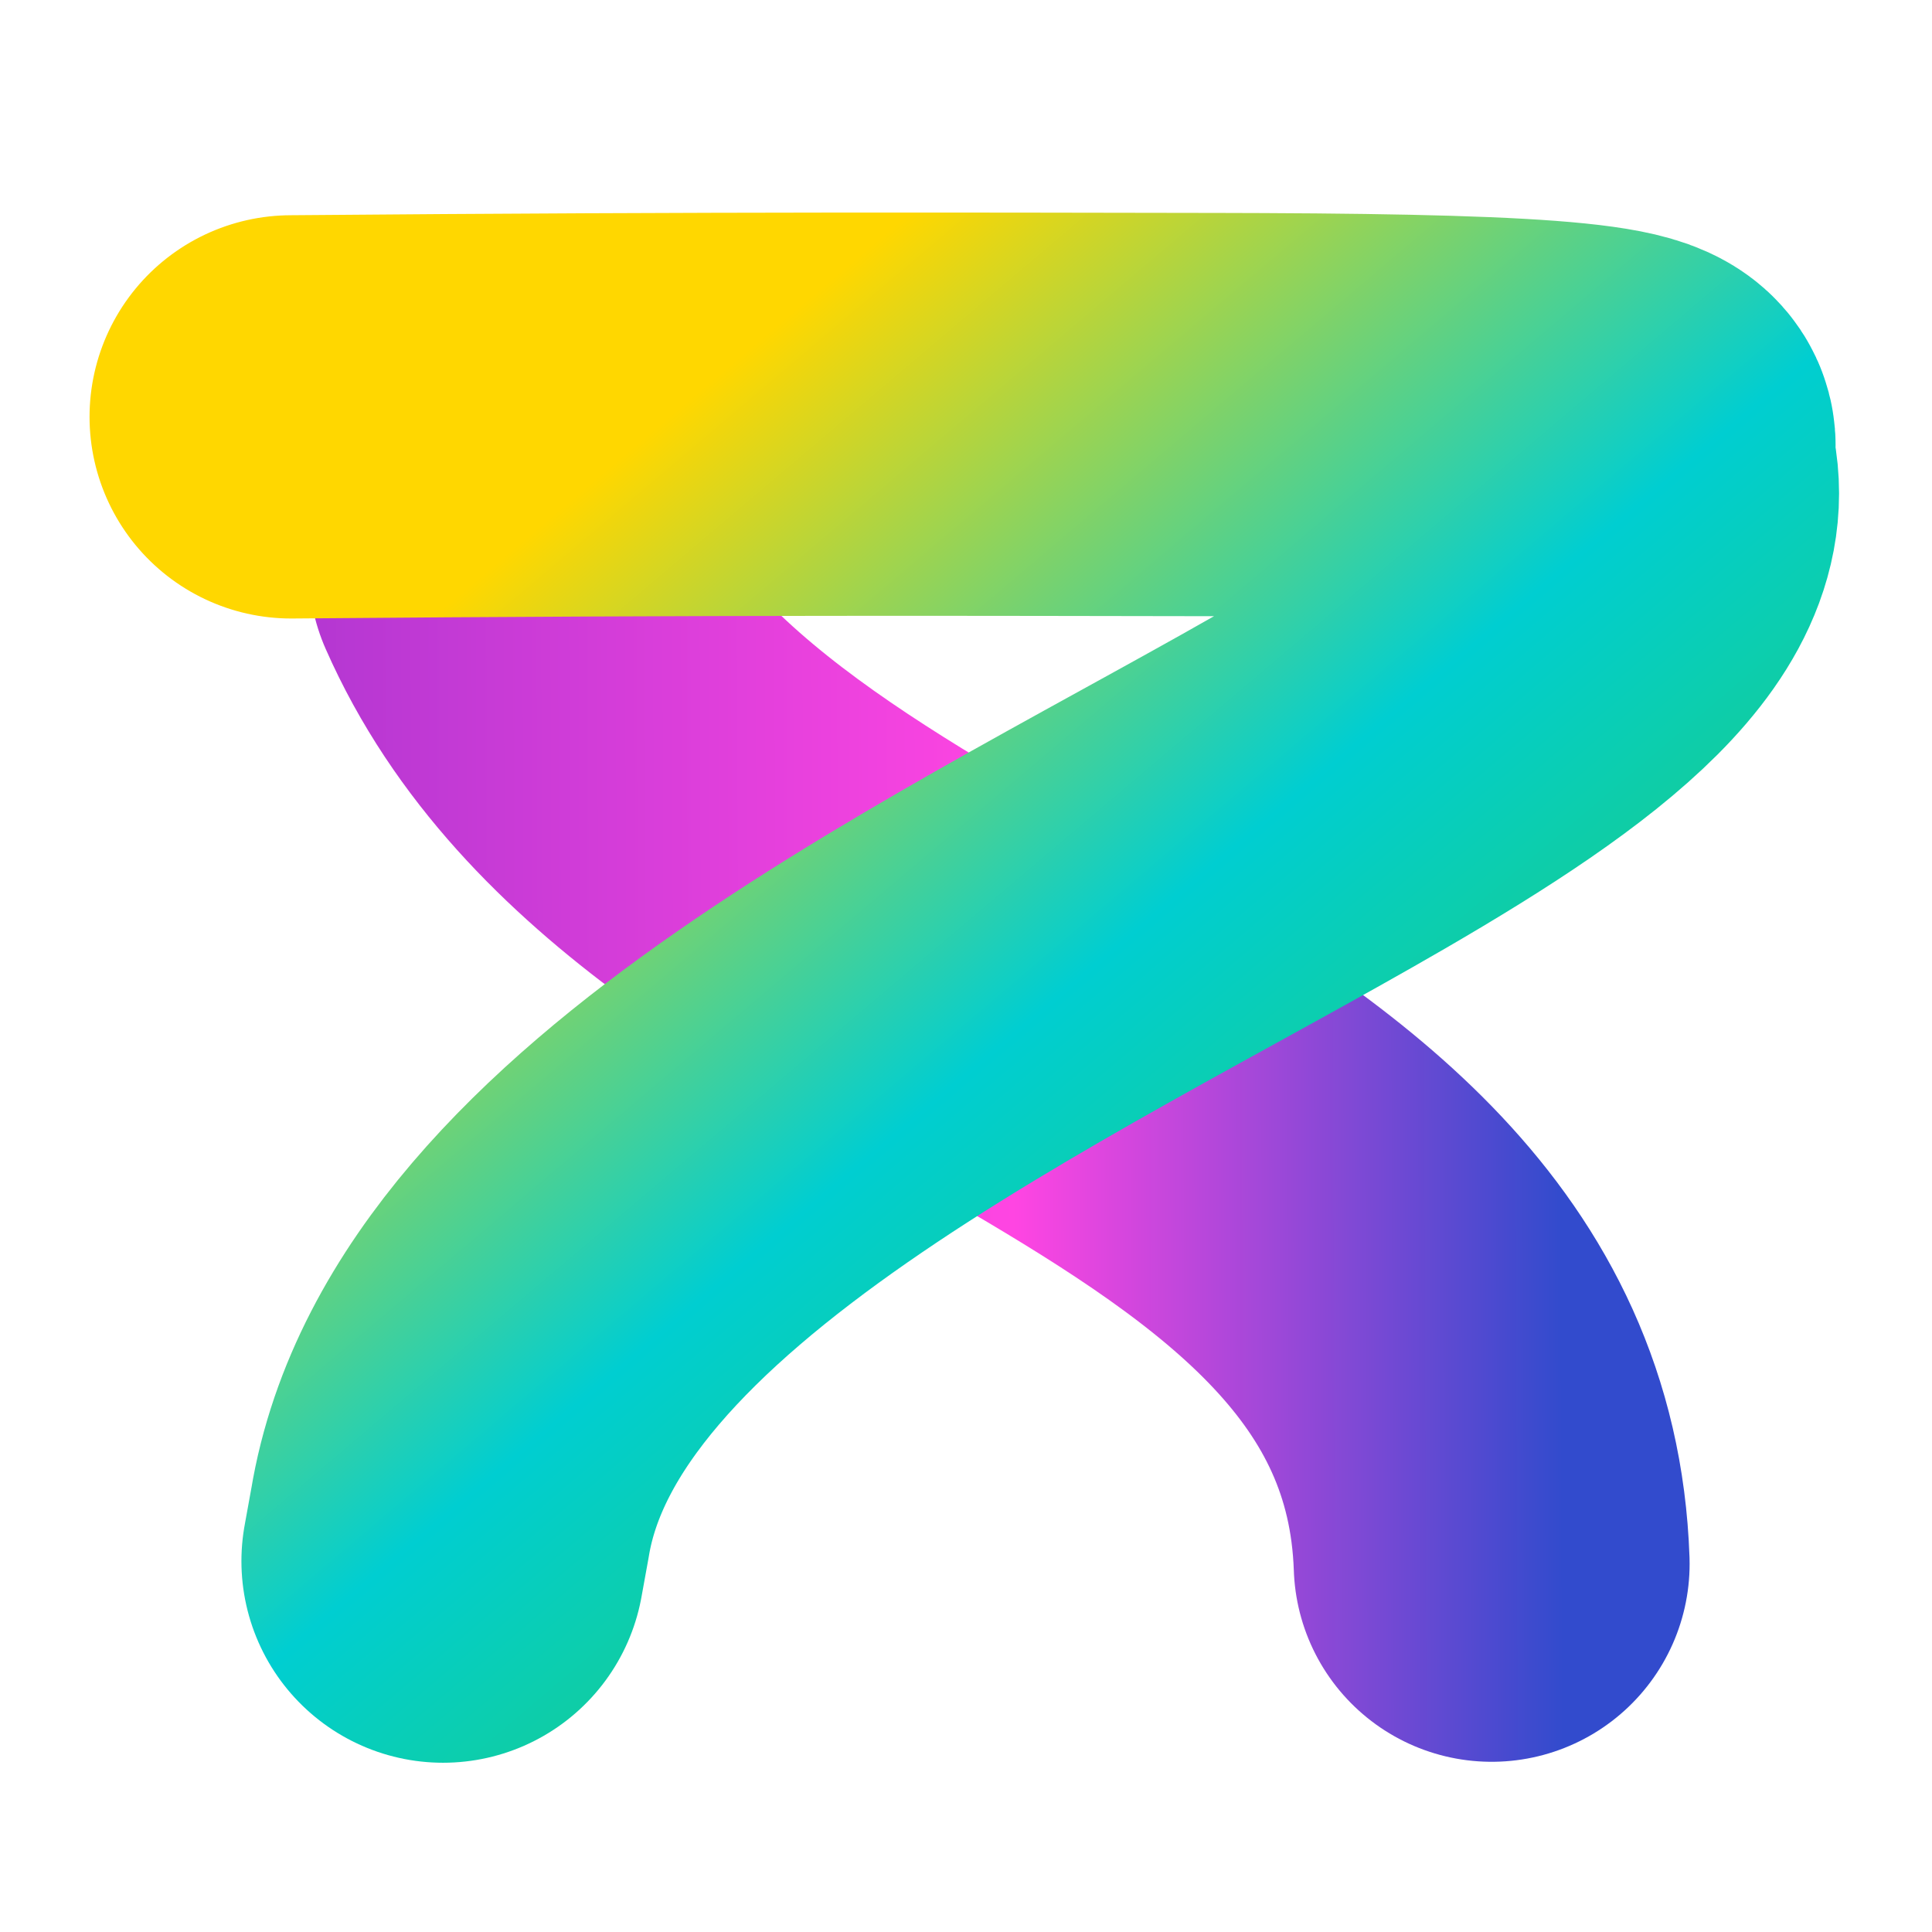
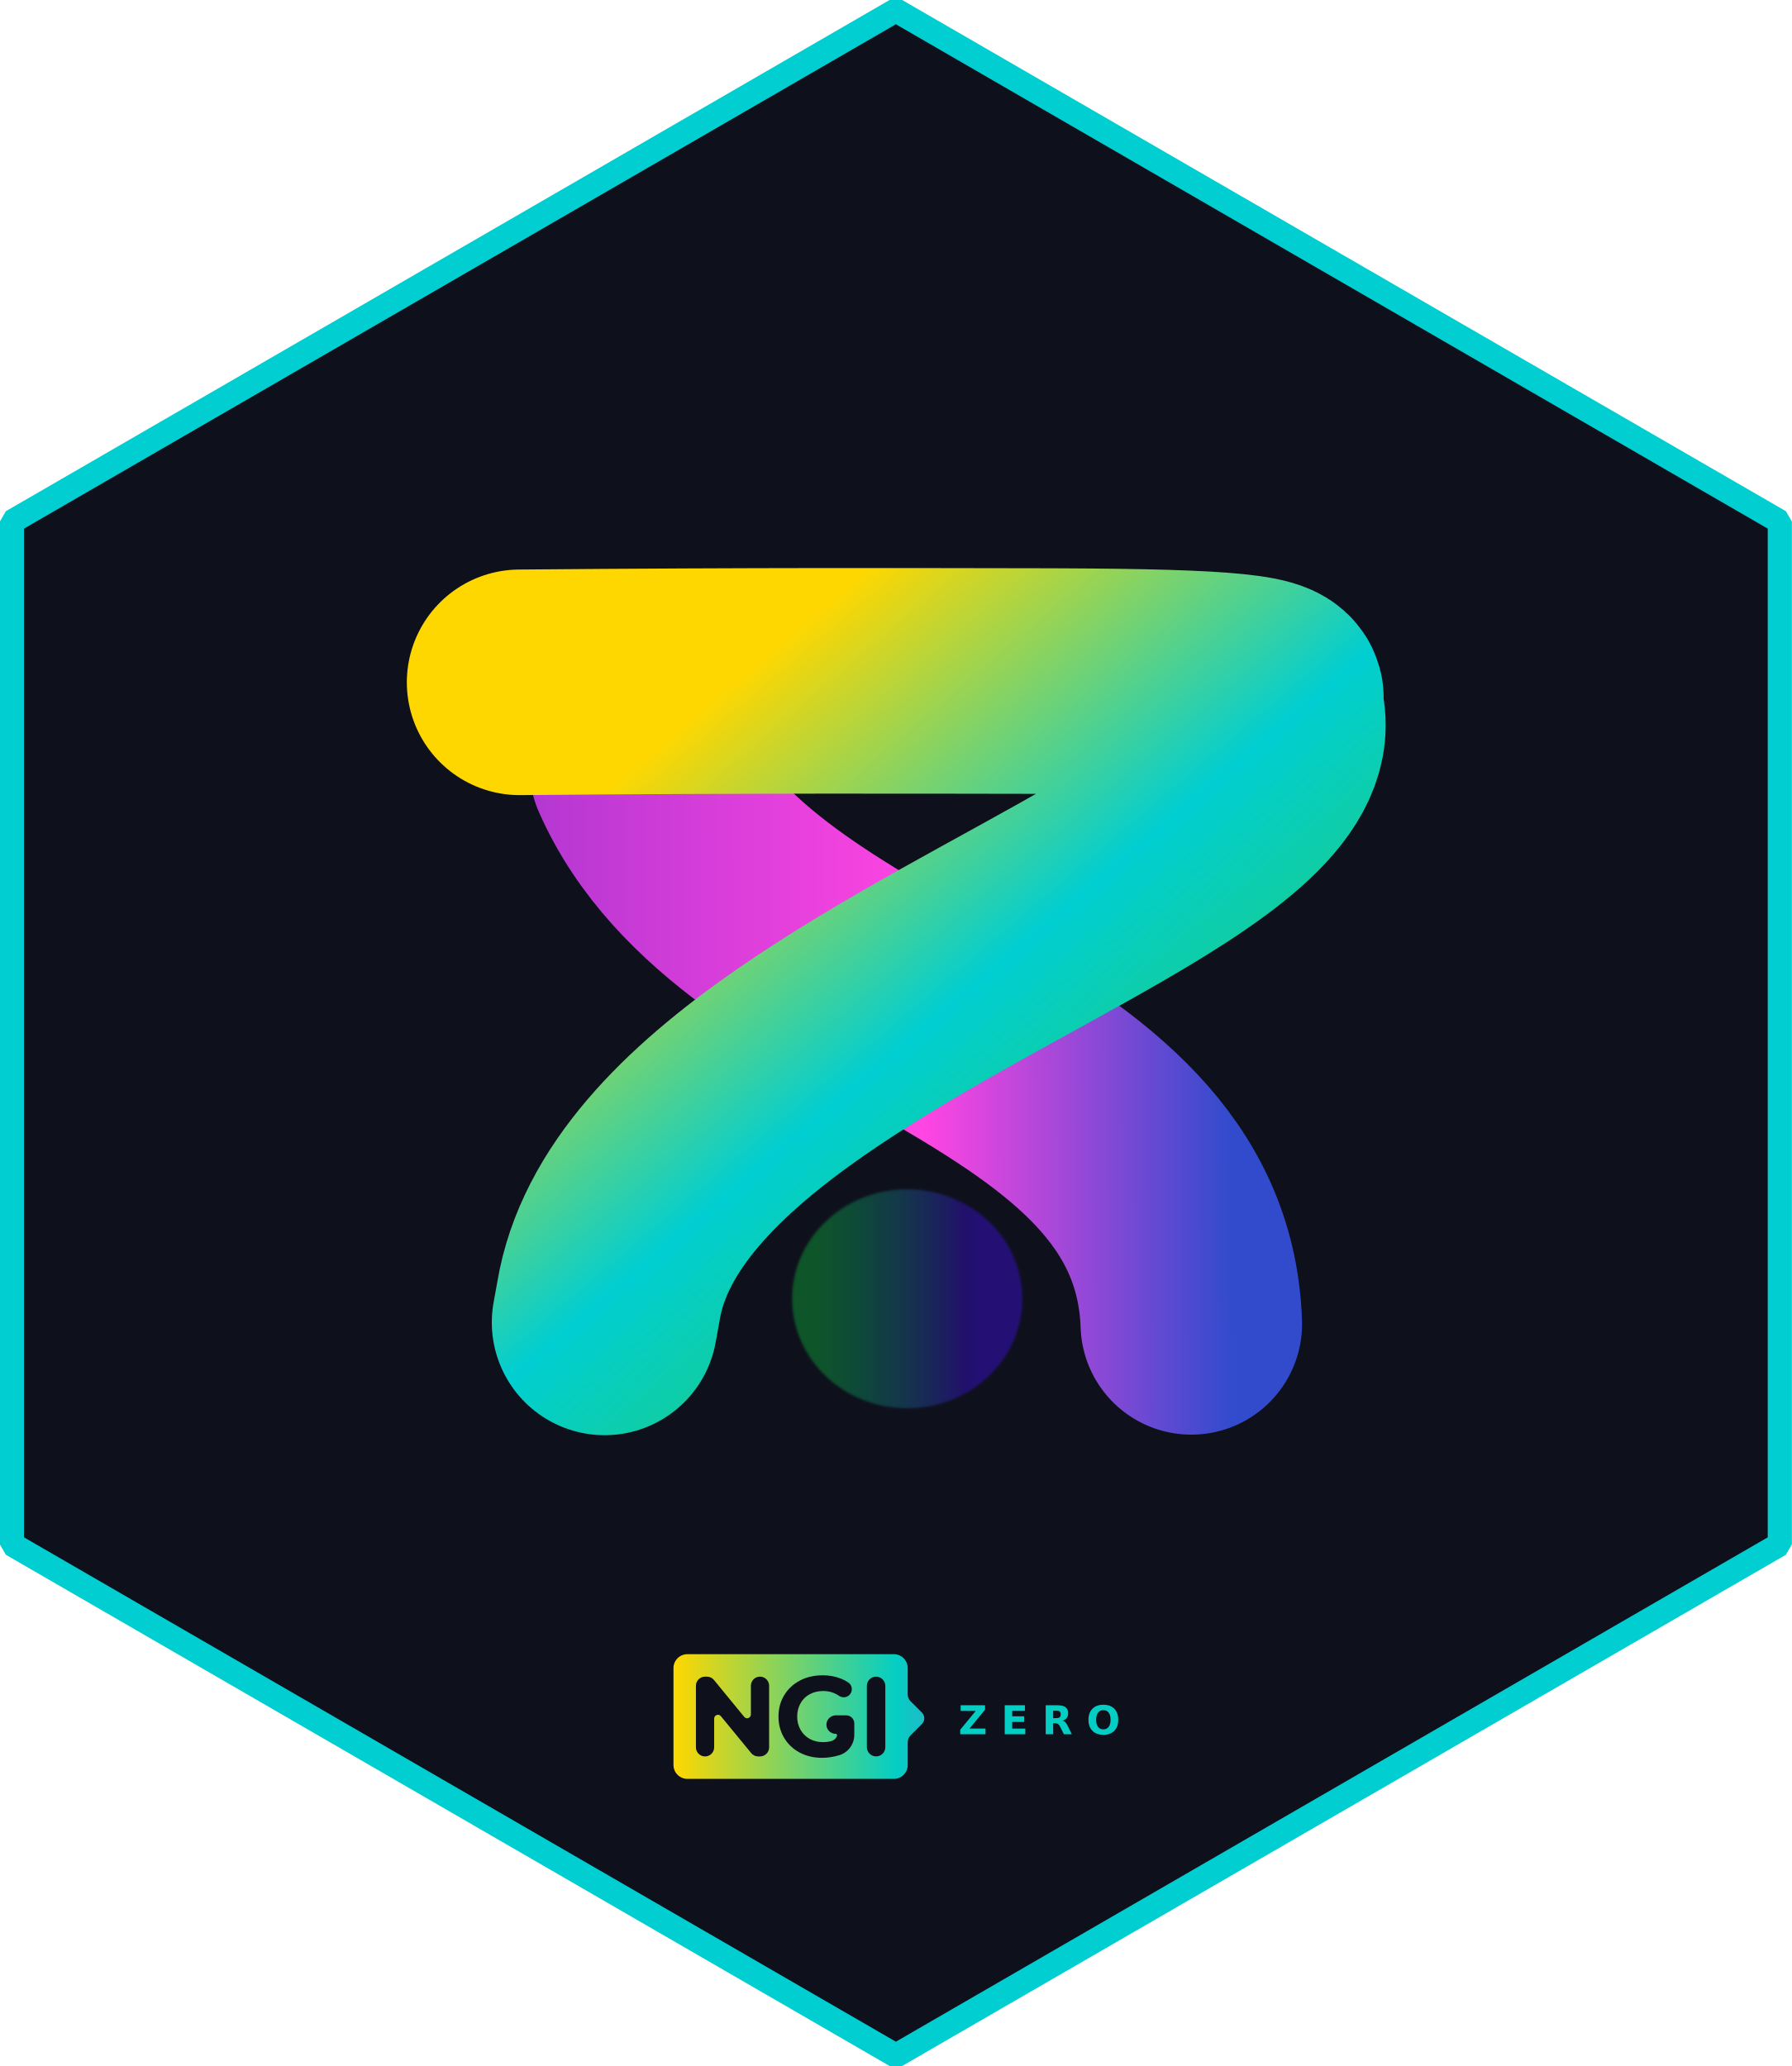
- <svg xmlns="http://www.w3.org/2000/svg" xmlns:xlink="http://www.w3.org/1999/xlink" viewBox="0 0 400 400" version="1.1" id="svg10" xml:space="preserve">
-   <defs id="defs8">
-     <linearGradient id="linearGradient25">
+ <svg xmlns="http://www.w3.org/2000/svg" xmlns:xlink="http://www.w3.org/1999/xlink" width="44.492mm" height="51.313mm" viewBox="0 0 44.492 51.313" version="1.1" id="svg1" xml:space="preserve">
+   <defs id="defs1">
+     <linearGradient id="linearGradient28">
+       <stop style="stop-color:#ffd700;stop-opacity:1;" offset="0" id="stop20" />
+       <stop style="stop-color:#04cec4;stop-opacity:1;" offset="0.5" id="stop21" />
+       <stop style="stop-color:#d53dd9;stop-opacity:1;" offset="1" id="stop22" />
+     </linearGradient>
+     <linearGradient id="linearGradient11">
+       <stop style="stop-color:#ffd700;stop-opacity:1;" offset="0" id="stop9" />
+       <stop style="stop-color:#d53dd9;stop-opacity:1;" offset="0.5" id="stop10" />
+       <stop style="stop-color:#04cec4;stop-opacity:1;" offset="1" id="stop11" />
+     </linearGradient>
+     <linearGradient xlink:href="#linearGradient1220" id="linearGradient947" gradientUnits="userSpaceOnUse" x1="14.915" y1="14.167" x2="214.119" y2="111.762" gradientTransform="matrix(0.1057994,0,0,-0.1057994,471.7839,189.5627)" />
+     <linearGradient id="linearGradient1220">
+       <stop id="stop1216" offset="0" style="stop-color:#98bf00;stop-opacity:1;" />
+       <stop id="stop1218" offset="1" style="stop-color:#98bf00;stop-opacity:0.51" />
+     </linearGradient>
+     <filter style="color-interpolation-filters:sRGB" id="filter30" x="-0.097" y="-0.055" width="1.173" height="1.14">
+       <feFlood result="flood" in="SourceGraphic" flood-opacity="0.588" flood-color="rgb(0,0,0)" id="feFlood29" />
+       <feGaussianBlur result="blur" in="SourceGraphic" stdDeviation="6.115" id="feGaussianBlur29" />
+       <feOffset result="offset" in="blur" dx="-4" dy="8" id="feOffset29" />
+       <feComposite result="comp1" operator="in" in="flood" in2="offset" id="feComposite29" />
+       <feComposite result="comp2" operator="over" in="SourceGraphic" in2="comp1" id="feComposite30" />
+     </filter>
+     <filter style="color-interpolation-filters:sRGB" id="filter33" x="-0.304" y="-0.048" width="1.586" height="1.125">
+       <feFlood result="flood" in="SourceGraphic" flood-opacity="1" flood-color="rgb(0,0,0)" id="feFlood32" />
+       <feGaussianBlur result="blur" in="SourceGraphic" stdDeviation="21.505 5.3" id="feGaussianBlur32" />
+       <feOffset result="offset" in="blur" dx="-4" dy="8" id="feOffset32" />
+       <feComposite result="comp1" operator="in" in="flood" in2="offset" id="feComposite32" />
+       <feComposite result="comp2" operator="over" in="SourceGraphic" in2="comp1" id="feComposite33" />
+     </filter>
+     <filter style="color-interpolation-filters:sRGB" id="filter33-2" x="-0.304" y="-0.048" width="1.586" height="1.125">
+       <feFlood result="flood" in="SourceGraphic" flood-opacity="1" flood-color="rgb(0,0,0)" id="feFlood32-6" />
+       <feGaussianBlur result="blur" in="SourceGraphic" stdDeviation="21.505 5.3" id="feGaussianBlur32-1" />
+       <feOffset result="offset" in="blur" dx="-4" dy="8" id="feOffset32-8" />
+       <feComposite result="comp1" operator="in" in="flood" in2="offset" id="feComposite32-7" />
+       <feComposite result="comp2" operator="over" in="SourceGraphic" in2="comp1" id="feComposite33-9" />
+     </filter>
+     <filter style="color-interpolation-filters:sRGB" id="filter33-28" x="-0.304" y="-0.048" width="1.586" height="1.125">
+       <feFlood result="flood" in="SourceGraphic" flood-opacity="1" flood-color="rgb(0,0,0)" id="feFlood32-9" />
+       <feGaussianBlur result="blur" in="SourceGraphic" stdDeviation="21.505 5.3" id="feGaussianBlur32-7" />
+       <feOffset result="offset" in="blur" dx="-4" dy="8" id="feOffset32-3" />
+       <feComposite result="comp1" operator="in" in="flood" in2="offset" id="feComposite32-6" />
+       <feComposite result="comp2" operator="over" in="SourceGraphic" in2="comp1" id="feComposite33-1" />
+     </filter>
+     <linearGradient xlink:href="#linearGradient11" id="linearGradient7" x1="16.681" y1="42.564" x2="27.219" y2="42.564" gradientUnits="userSpaceOnUse" />
+     <linearGradient xlink:href="#linearGradient28" id="linearGradient22" gradientUnits="userSpaceOnUse" x1="16.681" y1="42.564" x2="27.219" y2="42.564" />
+     <linearGradient id="linearGradient25-3">
      <stop style="stop-color:#00ae3a;stop-opacity:0.609;" offset="0.093" id="stop26" />
      <stop style="stop-color:#2e009b;stop-opacity:0.964;" offset="0.818" id="stop27" />
    </linearGradient>
-     <linearGradient id="topGradient" x1="0%" y1="0%" x2="100%" y2="0%">
+     <linearGradient id="topGradient" x1="0" y1="0" x2="1" y2="0">
      <stop offset="0%" stop-color="#FFD700" id="stop1" />
      <stop offset="100%" stop-color="#00CED1" id="stop2" />
    </linearGradient>
    <linearGradient id="middleGradient" x1="310.673" y1="84.688" x2="413.446" y2="169.665" gradientTransform="matrix(0.7296437,0,0,1.596862,-83.43636,80.77832)" gradientUnits="userSpaceOnUse">
      <stop offset="0%" stop-color="#9932CC" id="stop3" />
      <stop offset="0.654" stop-color="#4169E1" id="stop4" />
      <stop offset="100%" stop-color="#00CED1" id="stop5" />
    </linearGradient>
    <linearGradient id="bottomGradient" x1="178.081" y1="153.899" x2="363.434" y2="154.593" gradientTransform="matrix(-2.043777,0,0,2.054647,755.1196,-246.0612)" gradientUnits="userSpaceOnUse">
-       <stop offset="0.181" stop-color="#32CD32" id="stop6" style="stop-color:#324bcd;stop-opacity:1;" />
-       <stop offset="0.48" stop-color="#00CED1" id="stop7" style="stop-color:#ff45e2;stop-opacity:1;" />
-       <stop offset="100%" stop-color="#9932CC" id="stop8" />
+       <stop offset="0.181" stop-color="#32CD32" id="stop6-6" style="stop-color:#324bcd;stop-opacity:1;" />
+       <stop offset="0.48" stop-color="#00CED1" id="stop7-7" style="stop-color:#ff45e2;stop-opacity:1;" />
+       <stop offset="100%" stop-color="#9932CC" id="stop8-5" />
    </linearGradient>
    <linearGradient id="sevenGradient" x1="123.557" y1="212.661" x2="302.705" y2="407.885" gradientTransform="matrix(2.172321,0,0,2.005594,-263.2382,-389.5999)" gradientUnits="userSpaceOnUse">
      <stop offset="0.225" stop-color="#FFD700" id="stop1-9" />
      <stop offset="0.486" stop-color="#00CED1" id="stop2-9" />
      <stop offset="0.788" stop-color="#9932CC" id="stop3-4" style="stop-color:#32cc3f;stop-opacity:1;" />
      <stop offset="0.943" stop-color="#4169E1" id="stop4-5" style="stop-color:#41e1ae;stop-opacity:1;" />
    </linearGradient>
-     <linearGradient xlink:href="#linearGradient25" id="linearGradient27" x1="299.524" y1="210.952" x2="341.905" y2="210.952" gradientUnits="userSpaceOnUse" gradientTransform="translate(-109.316,112.3307)" />
+     <linearGradient xlink:href="#linearGradient25-3" id="linearGradient27" x1="299.524" y1="210.952" x2="341.905" y2="210.952" gradientUnits="userSpaceOnUse" gradientTransform="translate(-109.316,112.3307)" />
    <filter style="color-interpolation-filters:sRGB" id="filter27" x="-0.016" y="-0.016" width="1.032" height="1.033">
      <feGaussianBlur stdDeviation="0.279" id="feGaussianBlur27" />
    </filter>
  </defs>
-   <path d="m 104.923,117.808 c 40.332,91.618 200.226,98.879 203.91,205.968" stroke="url(#bottomGradient)" stroke-width="81.968" fill="none" stroke-linecap="round" stroke-linejoin="round" id="path10" style="stroke:url(#bottomGradient)" />
-   <path d="m 60.285,86.308 c 89.27,-0.768 145.106,-0.537 191.205,-0.476 0.712,9.31e-4 1.42,0.002 2.123,0.004 2.647,0.006 5.227,0.014 7.74,0.024 59.628,0.259 81.924,2.214 76.027,8.046 8.838,22.113 -19.232,43.213 -59.215,66.411 -69.083,40.081 -173.729,86.424 -185.016,155.078 l -1.419,7.816" stroke="url(#sevenGradient)" stroke-width="83.492" fill="none" stroke-linecap="round" stroke-linejoin="round" id="path4" style="stroke:url(#sevenGradient)" />
-   <ellipse style="opacity:0.72;mix-blend-mode:lighten;fill:url(#linearGradient27);fill-opacity:1;fill-rule:evenodd;stroke-width:1.3;filter:url(#filter27)" id="path11" cx="211.398" cy="323.283" rx="21.19" ry="20.476" transform="matrix(2.010276,0,0,1.979261,-221.2518,-325.3899)" />
-   <text xml:space="preserve" style="font-size:55.373px;font-family:Cousine;-inkscape-font-specification:Cousine;text-align:start;writing-mode:lr-tb;direction:ltr;text-anchor:start;fill:#55d400;fill-rule:evenodd;stroke:#000000;stroke-width:0.75;stroke-opacity:1;font-weight:normal;font-style:normal;font-stretch:normal;font-variant:normal" x="60.278" y="147.184" id="text27" transform="scale(1.091796,0.915922)">
-     <tspan id="tspan27" x="60.278" y="147.184" style="stroke-width:0.75;-inkscape-font-specification:Cousine;font-family:Cousine;font-weight:normal;font-style:normal;font-stretch:normal;font-variant:normal" />
-   </text>
+   <path id="path3" style="display:inline;fill:#0e101c;fill-rule:evenodd;stroke:#00ced1;stroke-width:0.6;stroke-linecap:round;stroke-linejoin:bevel;stroke-opacity:1;fill-opacity:1;stroke-dasharray:none" d="M 22.246,51.056 0.296,38.356 V 12.956 L 22.246,0.256 l 21.95,12.7 v 25.4 z" />
+   <g id="g1" style="display:inline;fill:url(#linearGradient7);fill-rule:nonzero" transform="matrix(1.048091,0,0,1.048091,-0.7594824,-1.9771)">
+     <path id="path4" style="fill:url(#linearGradient22);fill-rule:nonzero;stroke:none;stroke-width:0.03" d="m 17.009,41.086 c -0.18,0 -0.328,0.148 -0.328,0.328 v 2.299 c 0,0.18 0.148,0.328 0.328,0.328 h 4.895 c 0.18,0 0.327,-0.148 0.327,-0.328 v -0.542 c 0,-0.06 0.024,-0.117 0.066,-0.16 l 0.27,-0.27 c 0.075,-0.075 0.075,-0.197 -5.79e-4,-0.272 l -0.269,-0.268 c -0.043,-0.042 -0.067,-0.1 -0.067,-0.16 v -0.627 c 0,-0.18 -0.147,-0.328 -0.327,-0.328 z m 3.2,0.5 c 0.166,0 0.316,0.028 0.451,0.084 0.059,0.024 0.113,0.053 0.163,0.087 0.107,0.071 0.113,0.229 0.009,0.31 -0.066,0.052 -0.161,0.053 -0.23,0.005 -0.109,-0.075 -0.233,-0.113 -0.372,-0.113 -0.121,0 -0.228,0.025 -0.321,0.076 -0.094,0.05 -0.166,0.122 -0.218,0.214 -0.052,0.092 -0.079,0.197 -0.079,0.316 0,0.117 0.027,0.221 0.079,0.313 0.052,0.092 0.125,0.163 0.217,0.215 0.093,0.051 0.198,0.077 0.317,0.077 0.069,0 0.135,-0.008 0.196,-0.025 0.065,-0.017 0.115,-0.066 0.135,-0.128 0.007,-0.022 -0.01,-0.044 -0.033,-0.044 -0.126,0 -0.227,-0.106 -0.218,-0.234 0.008,-0.116 0.11,-0.204 0.226,-0.204 h 0.216 c 0.002,0 0.004,5.27e-4 0.006,5.27e-4 0.002,-5.8e-5 0.004,-5.27e-4 0.005,-5.27e-4 h 0.015 c 0.106,0 0.192,0.086 0.192,0.193 v 0.268 c 0,0.221 -0.142,0.418 -0.353,0.483 -0.001,2.79e-4 -0.003,5.26e-4 -0.004,0.001 -0.135,0.041 -0.271,0.062 -0.408,0.062 -0.196,0 -0.373,-0.042 -0.529,-0.125 -0.157,-0.084 -0.279,-0.2 -0.368,-0.348 -0.089,-0.149 -0.134,-0.316 -0.134,-0.504 0,-0.187 0.044,-0.355 0.134,-0.504 0.089,-0.149 0.213,-0.265 0.371,-0.349 0.158,-0.084 0.337,-0.125 0.535,-0.125 z m -2.779,0.032 h 0.043 c 0.065,0 0.126,0.029 0.167,0.079 l 0.716,0.874 c 0.053,0.065 0.159,0.028 0.159,-0.056 v -0.681 c 0,-0.119 0.096,-0.216 0.216,-0.216 0.119,0 0.216,0.097 0.216,0.216 v 1.459 c 0,0.119 -0.097,0.216 -0.216,0.216 h -0.041 c -0.065,0 -0.126,-0.029 -0.167,-0.079 l -0.719,-0.875 c -0.054,-0.065 -0.159,-0.027 -0.159,0.057 v 0.681 c 0,0.119 -0.096,0.216 -0.216,0.216 -0.119,0 -0.216,-0.096 -0.216,-0.216 v -1.459 c 0,-0.119 0.097,-0.216 0.216,-0.216 z m 4.051,0 c 0.121,0 0.219,0.098 0.219,0.219 v 1.453 c 0,0.121 -0.098,0.218 -0.219,0.218 -0.121,0 -0.218,-0.098 -0.218,-0.218 v -1.453 c 0,-0.121 0.098,-0.219 0.218,-0.219 z" />
+     <path style="font-variant:normal;font-weight:600;font-stretch:normal;font-size:31.76px;font-family:'Montserrat SemiBold';-inkscape-font-specification:Montserrat-SemiBold;font-variant-ligatures:normal;font-variant-caps:normal;font-variant-numeric:normal;font-feature-settings:normal;text-align:start;writing-mode:lr-tb;text-anchor:start;fill:#04cec4;fill-opacity:1;fill-rule:nonzero;stroke:none;stroke-width:0.03" d="m 26.866,42.412 q -0.081,0 -0.126,0.06 -0.045,0.06 -0.045,0.168 0,0.108 0.045,0.168 0.045,0.06 0.126,0.06 0.081,0 0.126,-0.06 0.045,-0.06 0.045,-0.168 0,-0.109 -0.045,-0.168 -0.045,-0.06 -0.126,-0.06 z m 0,-0.128 q 0.166,0 0.259,0.095 0.094,0.095 0.094,0.262 0,0.167 -0.094,0.261 -0.094,0.095 -0.259,0.095 -0.165,0 -0.259,-0.095 -0.094,-0.095 -0.094,-0.261 0,-0.167 0.094,-0.262 0.094,-0.095 0.259,-0.095 z" id="path5" />
+     <path style="font-variant:normal;font-weight:600;font-stretch:normal;font-size:31.76px;font-family:'Montserrat SemiBold';-inkscape-font-specification:Montserrat-SemiBold;font-variant-ligatures:normal;font-variant-caps:normal;font-variant-numeric:normal;font-feature-settings:normal;text-align:start;writing-mode:lr-tb;text-anchor:start;fill:#04cec4;fill-opacity:1;fill-rule:nonzero;stroke:none;stroke-width:0.03" d="m 25.752,42.601 q 0.056,0 0.08,-0.021 0.024,-0.021 0.024,-0.068 0,-0.047 -0.024,-0.067 -0.024,-0.02 -0.08,-0.02 h -0.075 v 0.176 z m -0.075,0.122 v 0.26 h -0.177 v -0.687 h 0.27 q 0.136,0 0.199,0.046 0.063,0.046 0.063,0.144 0,0.068 -0.033,0.112 -0.033,0.044 -0.099,0.064 0.036,0.008 0.065,0.038 0.029,0.029 0.058,0.088 l 0.096,0.195 h -0.189 l -0.084,-0.171 q -0.025,-0.052 -0.052,-0.07 -0.026,-0.019 -0.069,-0.019 z" id="path6" />
+     <path style="font-variant:normal;font-weight:600;font-stretch:normal;font-size:31.76px;font-family:'Montserrat SemiBold';-inkscape-font-specification:Montserrat-SemiBold;font-variant-ligatures:normal;font-variant-caps:normal;font-variant-numeric:normal;font-feature-settings:normal;text-align:start;writing-mode:lr-tb;text-anchor:start;fill:#04cec4;fill-opacity:1;fill-rule:nonzero;stroke:none;stroke-width:0.03" d="m 24.529,42.296 h 0.478 v 0.134 h -0.301 v 0.128 h 0.283 v 0.134 h -0.283 v 0.157 h 0.311 v 0.134 h -0.488 z" id="path7" />
+     <path style="font-variant:normal;font-weight:600;font-stretch:normal;font-size:31.76px;font-family:'Montserrat SemiBold';-inkscape-font-specification:Montserrat-SemiBold;font-variant-ligatures:normal;font-variant-caps:normal;font-variant-numeric:normal;font-feature-settings:normal;text-align:start;writing-mode:lr-tb;text-anchor:start;fill:#04cec4;fill-opacity:1;fill-rule:nonzero;stroke:none;stroke-width:0.03" d="m 23.485,42.296 h 0.577 v 0.107 l -0.368,0.446 h 0.379 v 0.134 h -0.598 v -0.107 l 0.368,-0.446 h -0.358 z" id="path8" />
+   </g>
+   <g id="g2" transform="matrix(0.06710462,0,0,0.06710462,8.858293,11.1553)" style="display:inline">
+     <path d="m 104.923,117.808 c 40.332,91.618 200.226,98.879 203.91,205.968" stroke="url(#bottomGradient)" stroke-width="81.968" fill="none" stroke-linecap="round" stroke-linejoin="round" id="path10" style="stroke:url(#bottomGradient)" />
+     <path d="m 60.285,86.308 c 89.27,-0.768 145.106,-0.537 191.205,-0.476 0.712,9.31e-4 1.42,0.002 2.123,0.004 2.647,0.006 5.227,0.014 7.74,0.024 59.628,0.259 81.924,2.214 76.027,8.046 8.838,22.113 -19.232,43.213 -59.215,66.411 -69.083,40.081 -173.729,86.424 -185.016,155.078 l -1.419,7.816" stroke="url(#sevenGradient)" stroke-width="83.492" fill="none" stroke-linecap="round" stroke-linejoin="round" id="path4-3" style="stroke:url(#sevenGradient)" />
+     <ellipse style="opacity:0.72;mix-blend-mode:lighten;fill:url(#linearGradient27);fill-opacity:1;fill-rule:evenodd;stroke-width:1.3;filter:url(#filter27)" id="path11" cx="211.398" cy="323.283" rx="21.19" ry="20.476" transform="matrix(2.010276,0,0,1.979261,-221.2518,-325.3899)" />
+     <text xml:space="preserve" style="font-style:normal;font-variant:normal;font-weight:normal;font-stretch:normal;font-size:55.373px;font-family:Cousine;-inkscape-font-specification:Cousine;text-align:start;writing-mode:lr-tb;direction:ltr;text-anchor:start;fill:#55d400;fill-rule:evenodd;stroke:#000000;stroke-width:0.75;stroke-opacity:1" x="60.278" y="147.184" id="text27" transform="scale(1.091796,0.915922)">
+       <tspan id="tspan27" x="60.278" y="147.184" style="font-style:normal;font-variant:normal;font-weight:normal;font-stretch:normal;font-family:Cousine;-inkscape-font-specification:Cousine;stroke-width:0.75" />
+     </text>
+   </g>
</svg>
